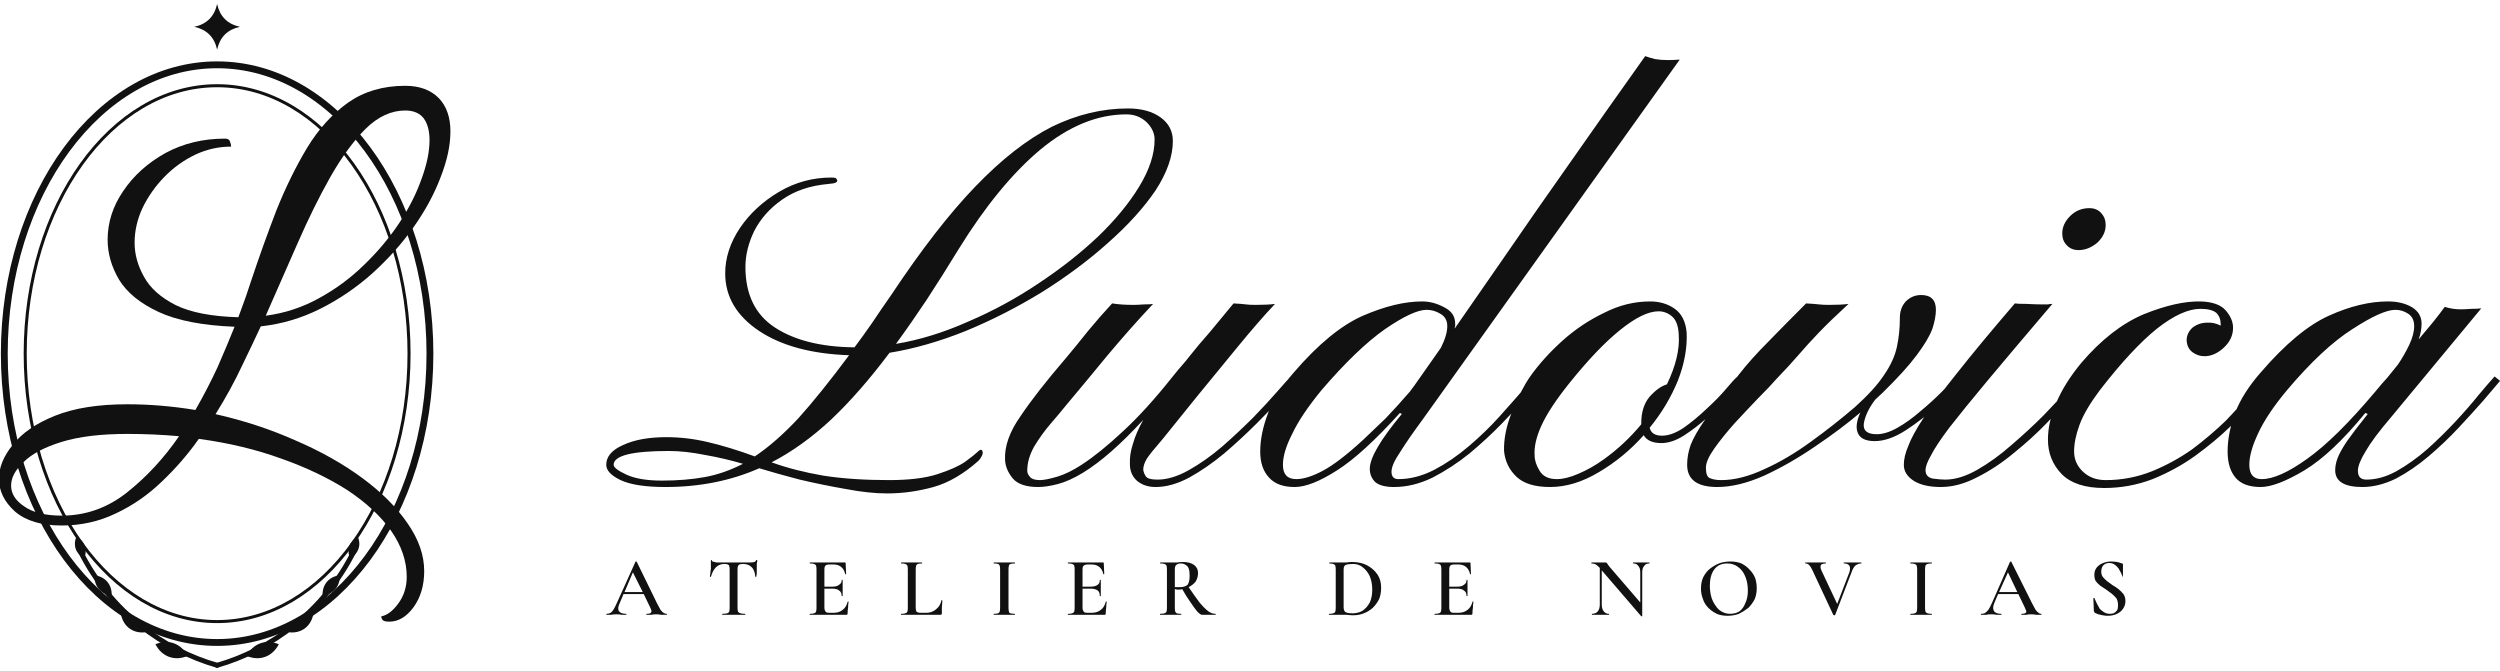
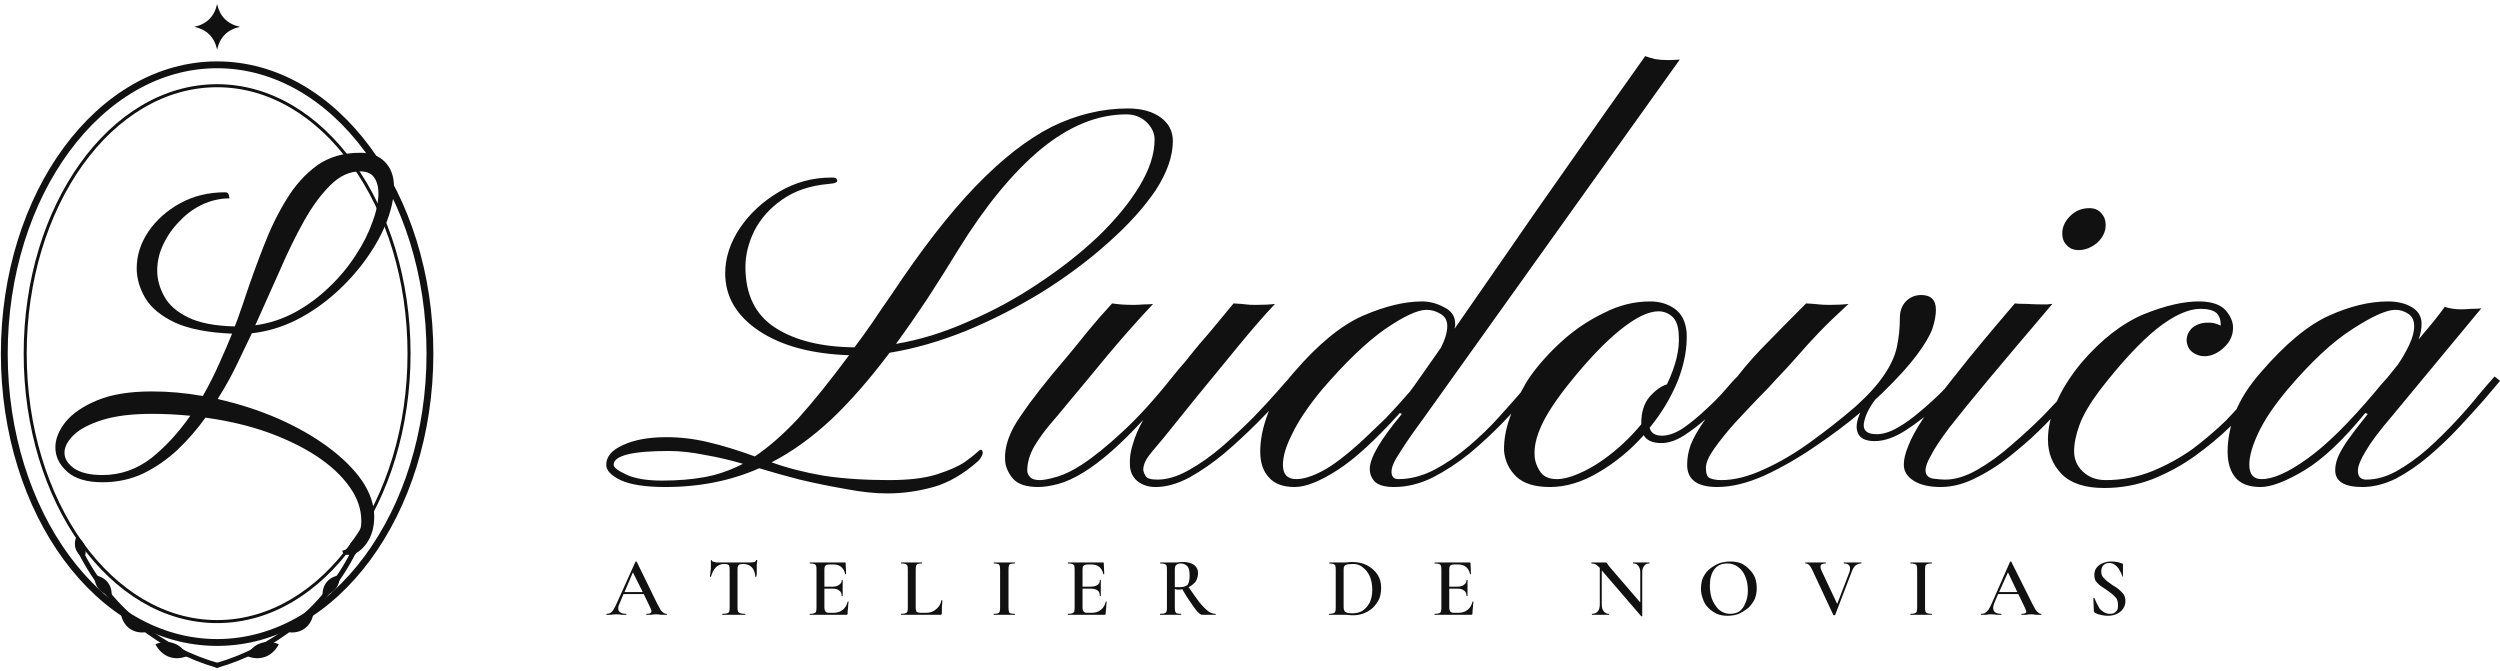
<svg xmlns="http://www.w3.org/2000/svg" viewBox="0 0 506.52 135.86" width="506.5" height="135.9">
  <g transform="translate(-33.01 -5.37)">
    <g transform="scale(0.77)">
      <ellipse cx="100" cy="100" rx="56" ry="76" fill="none" stroke="#111111" stroke-width="1.8" />
      <ellipse cx="100" cy="100" rx="50.5" ry="70.5" fill="none" stroke="#111111" stroke-width="0.8" />
-       <path d="M102.3 39.8Q101 39.8 100.6 39.4Q100.2 38.9 100.2 38.4Q102.5 38 104.7 35Q106.9 32 106.9 28Q106.9 21.8 102.8 15.9Q98.7 10.1 91.3 5.2Q83.8 0.4 73.9 -3.1Q64 -6.7 52.2 -8.3Q47.9 -2.2 42.4 3Q37 8.2 30.4 11.3Q23.8 14.5 16.1 14.5Q8.1 14.5 3.8 10.8Q-0.4 7 -0.4 2.2Q-0.4 -2.3 3.3 -6.8Q6.9 -11.4 14.4 -14.4Q21.9 -17.4 33.4 -17.4Q42.2 -17.4 51.3 -15.9Q54.5 -21.5 57.1 -27.1Q59.6 -32.8 61.6 -37.8Q48.9 -38.3 41.6 -41.7Q34.3 -45.1 31.2 -50.2Q28.2 -55.3 28.2 -60.7Q28.2 -67.5 32.3 -73.5Q36.4 -79.6 43.4 -83.5Q50.4 -87.3 59.1 -87.3Q60.2 -87.3 60.4 -86.5Q60.7 -85.8 60.7 -85.2Q55.8 -85.2 51.3 -83.1Q46.7 -80.9 43.1 -77.2Q39.6 -73.6 37.4 -69.1Q35.3 -64.6 35.3 -59.9Q35.3 -55.3 37.8 -50.9Q40.2 -46.5 46.1 -43.5Q52 -40.6 62.6 -40.3Q63.7 -43.3 64.6 -45.8Q65.4 -48.3 66 -50Q69.1 -59.3 72.6 -68.4Q76.2 -77.4 80.7 -84.9Q85.2 -92.3 91.5 -96.8Q97.8 -101.2 106.5 -101.2Q112.1 -101.2 115.3 -98Q118.4 -94.8 118.4 -89.2Q118.4 -83.7 115.8 -77.1Q113.3 -70.5 108.7 -64Q104.1 -57.5 97.8 -51.8Q91.5 -46.2 84.1 -42.5Q76.7 -38.8 68.5 -37.9Q66.6 -33.8 63.6 -27.6Q60.7 -21.4 56.6 -14.8Q67.7 -12.3 77.6 -7.9Q87.6 -3.6 95.2 2Q102.8 7.6 107.1 13.9Q111.5 20.2 111.5 26.5Q111.5 32.1 108.7 36Q105.9 39.8 102.3 39.8ZM106.5 -94.7Q101 -94.7 96.1 -89.9Q91.3 -85.1 86.8 -77.2Q82.4 -69.4 78.2 -59.8Q74 -50.2 69.8 -40.7Q77.3 -41.7 83.8 -45.3Q90.4 -48.9 95.7 -54.1Q101.1 -59.3 105 -65.2Q108.8 -71 110.8 -76.7Q112.9 -82.4 112.9 -86.9Q112.9 -90.5 111.4 -92.6Q109.8 -94.7 106.5 -94.7ZM2.8 4Q2.8 7.2 6.3 9.5Q9.7 11.9 16.1 11.9Q25.6 11.9 33.3 5.8Q41 -0.3 47 -9Q40.2 -9.6 33.4 -9.6Q22.9 -9.6 16.1 -7.5Q9.3 -5.4 6.1 -2.2Q2.8 0.9 2.8 4Z" transform="translate(102 100) scale(1) translate(-59.01 30.72)" fill="#111111" />
+       <path d="M76.7 29.9Q75.7 29.9 75.5 29.5Q75.2 29.2 75.2 28.8Q76.9 28.5 78.5 26.3Q80.2 24 80.2 21Q80.2 16.3 77.1 12Q74 7.6 68.4 3.9Q62.9 0.3 55.4 -2.4Q48 -5 39.2 -6.2Q35.9 -1.6 31.8 2.3Q27.7 6.1 22.8 8.5Q17.9 10.8 12.1 10.8Q6 10.8 2.9 8.1Q-0.3 5.3 -0.3 1.6Q-0.3 -1.7 2.4 -5.1Q5.2 -8.5 10.8 -10.8Q16.4 -13.1 25.1 -13.1Q31.7 -13.1 38.5 -11.9Q40.9 -16.1 42.8 -20.4Q44.7 -24.6 46.2 -28.3Q36.7 -28.7 31.2 -31.2Q25.7 -33.8 23.4 -37.6Q21.1 -41.5 21.1 -45.5Q21.1 -50.6 24.2 -55.2Q27.3 -59.7 32.5 -62.6Q37.8 -65.5 44.4 -65.5Q45.1 -65.5 45.3 -64.9Q45.5 -64.3 45.5 -63.9Q41.9 -63.9 38.4 -62.3Q35 -60.7 32.4 -57.9Q29.7 -55.2 28.1 -51.8Q26.5 -48.5 26.5 -44.9Q26.5 -41.5 28.3 -38.2Q30.1 -34.8 34.6 -32.6Q39 -30.4 46.9 -30.2Q47.8 -32.4 48.4 -34.3Q49.1 -36.2 49.5 -37.5Q51.8 -44.4 54.5 -51.3Q57.1 -58.1 60.5 -63.6Q63.9 -69.2 68.6 -72.6Q73.3 -75.9 79.9 -75.9Q84.1 -75.9 86.4 -73.5Q88.8 -71.1 88.8 -66.9Q88.8 -62.8 86.9 -57.8Q85 -52.9 81.5 -48Q78 -43.1 73.3 -38.9Q68.6 -34.7 63.1 -31.9Q57.5 -29.1 51.4 -28.4Q49.9 -25.3 47.7 -20.7Q45.5 -16 42.4 -11.1Q50.8 -9.2 58.2 -6Q65.7 -2.7 71.4 1.5Q77.1 5.7 80.4 10.4Q83.6 15.2 83.6 19.9Q83.6 24.1 81.5 27Q79.4 29.9 76.7 29.9ZM79.9 -71Q75.7 -71 72.1 -67.4Q68.4 -63.8 65.1 -57.9Q61.8 -52 58.7 -44.8Q55.5 -37.6 52.3 -30.5Q58 -31.3 62.9 -34Q67.8 -36.7 71.8 -40.6Q75.8 -44.4 78.7 -48.9Q81.6 -53.3 83.1 -57.6Q84.7 -61.8 84.7 -65.2Q84.7 -67.9 83.5 -69.5Q82.4 -71 79.9 -71ZM2.1 3Q2.1 5.4 4.7 7.2Q7.3 8.9 12.1 8.9Q19.2 8.9 25 4.4Q30.7 -0.2 35.2 -6.7Q30.1 -7.2 25.1 -7.2Q17.2 -7.2 12.1 -5.6Q7 -4 4.6 -1.7Q2.1 0.7 2.1 3Z" transform="translate(102 100) scale(1) translate(-44.26 23.04)" fill="#111111" />
      <path d="M100 182 C86 178 72 168 64 152" fill="none" stroke="#111111" stroke-width="1.3" stroke-linecap="round" stroke-linejoin="round" />
      <path d="M0 -4.5 C2.52 -1.8 2.52 1.8 0 4.5 C-2.52 1.8 -2.52 -1.8 0 -4.5 Z" fill="#111111" transform="translate(88 178) rotate(-70)" />
      <path d="M0 -4 C2.24 -1.6 2.24 1.6 0 4 C-2.24 1.6 -2.24 -1.6 0 -4 Z" fill="#111111" transform="translate(78 171) rotate(-55)" />
      <path d="M0 -3.5 C1.96 -1.4 1.96 1.4 0 3.5 C-1.96 1.4 -1.96 -1.4 0 -3.5 Z" fill="#111111" transform="translate(70 161) rotate(-40)" />
      <path d="M0 -3 C1.68 -1.2 1.68 1.2 0 3 C-1.68 1.2 -1.68 -1.2 0 -3 Z" fill="#111111" transform="translate(64 151) rotate(-20)" />
      <path d="M100 182 C114 178 128 168 136 152" fill="none" stroke="#111111" stroke-width="1.3" stroke-linecap="round" stroke-linejoin="round" />
      <path d="M0 -4.5 C2.52 -1.8 2.52 1.8 0 4.5 C-2.52 1.8 -2.52 -1.8 0 -4.5 Z" fill="#111111" transform="translate(112 178) rotate(70)" />
      <path d="M0 -4 C2.24 -1.6 2.24 1.6 0 4 C-2.24 1.6 -2.24 -1.6 0 -4 Z" fill="#111111" transform="translate(122 171) rotate(55)" />
      <path d="M0 -3.5 C1.96 -1.4 1.96 1.4 0 3.5 C-1.96 1.4 -1.96 -1.4 0 -3.5 Z" fill="#111111" transform="translate(130 161) rotate(40)" />
      <path d="M0 -3 C1.68 -1.2 1.68 1.2 0 3 C-1.68 1.2 -1.68 -1.2 0 -3 Z" fill="#111111" transform="translate(136 151) rotate(20)" />
      <path d="M100 8 Q101.08 12.92 106 14 Q101.08 15.08 100 20 Q98.92 15.08 94 14 Q98.92 12.92 100 8 Z" fill="#111111" />
    </g>
  </g>
  <g transform="translate(122.83 11.32)">
    <g transform="translate(0 87.23)">
      <path fill="#111111" d="M56.9 1.4Q53.2 1.4 48.5 0.5Q43.9 -0.3 39.2 -1.4Q34.6 -2.6 31 -3.7Q22.4 0.1 12 0.1Q5.9 0.1 2.9 -1.3Q0 -2.7 0 -4.4Q0 -6.9 3.4 -8.4Q6.8 -10 12.2 -10Q16.4 -10 20.6 -9Q24.9 -8 30.1 -6.1Q34.3 -8.9 38.9 -13.8Q43.4 -18.8 49.2 -26.6Q37.8 -27 31 -31.5Q24.1 -36.1 24.1 -43.2Q24.1 -47.9 27.1 -52.4Q30.1 -56.8 35 -59.7Q39.9 -62.6 45.6 -62.6Q46.5 -62.6 46.6 -62.4Q46.8 -62.1 46.8 -62Q46.8 -61.7 46.5 -61.6Q46.3 -61.4 45 -61.3Q39.4 -60.8 35.6 -58.1Q31.9 -55.5 30 -51.8Q28.2 -48.1 28.2 -44.5Q28.2 -36.1 34.2 -32.2Q40.2 -28.3 50.3 -28.2Q52.1 -30.6 53.9 -33.2Q55.7 -35.9 57.8 -38.9Q66.9 -52.6 74.8 -60.8Q82.8 -69.1 90.3 -72.9Q97.9 -76.6 105.7 -76.6Q109.8 -76.6 112.3 -74.8Q114.8 -73 114.8 -70Q114.8 -65.4 111.3 -60Q107.7 -54.7 101.7 -49.4Q95.8 -44.1 88.3 -39.4Q80.8 -34.8 72.8 -31.5Q64.8 -28.3 57.4 -27.1Q51.4 -19.1 45.6 -13.6Q39.7 -8.1 33.5 -4.9Q38.2 -3.2 44 -2.2Q49.8 -1.3 57.3 -1.3Q63.4 -1.3 67.1 -2.5Q70.8 -3.7 72.7 -5Q74.6 -6.4 75.1 -6.9Q76 -7.8 76.2 -7.2Q76.4 -6.8 76.1 -6.2Q75.8 -5.6 75.4 -5.2Q70.9 -1.2 66.3 0.1Q61.6 1.4 56.9 1.4ZM58.7 -28.9Q65.9 -30.1 73.3 -33.4Q80.8 -36.6 87.5 -41.1Q94.3 -45.6 99.6 -50.6Q104.9 -55.7 108 -60.8Q111.1 -65.9 111.1 -70.3Q111.1 -72.2 109.5 -73.8Q107.8 -75.4 105.4 -75.4Q96.6 -75.4 88 -68.3Q79.5 -61.2 71.4 -48.1Q68.1 -42.7 64.9 -37.8Q61.7 -33 58.7 -28.9ZM11.3 -1.2Q16 -1.2 19.9 -1.9Q23.8 -2.6 27.7 -4.6Q24 -5.7 20 -6.4Q16 -7.2 12.7 -7.2Q1.5 -7.2 1.5 -4.4Q1.5 -3.6 4.1 -2.4Q6.7 -1.2 11.3 -1.2ZM87.5 0.1Q83.9 0.1 82.4 -1.6Q80.9 -3.4 80.8 -5.4Q80.6 -9.5 83.9 -14.2Q87.1 -19 93.2 -26.1Q95.3 -28.6 97.6 -31.5Q100 -34.4 102.5 -37.1Q104.3 -36.8 106.9 -36.8Q107.6 -36.8 109 -36.9Q110.4 -36.9 110.8 -37Q106.1 -32 101.5 -26.5Q96.9 -20.9 93.2 -16.5Q92 -15 90.1 -12.8Q88.2 -10.6 86.7 -8.1Q85.3 -5.6 85.3 -3.2Q85.3 -2.5 85.9 -1.9Q86.4 -1.3 87.9 -1.3Q89 -1.3 91.4 -2Q93.7 -2.7 96.3 -4.4Q100 -6.8 104.6 -11.1Q109.3 -15.4 114.7 -22.2Q115.9 -23.7 116.7 -24.6Q117.5 -25.5 118.1 -26.3Q120 -28.7 122.3 -31.3Q124.5 -34 127.1 -37.1Q128.9 -37 129.6 -36.9Q130.3 -36.8 131.5 -36.8Q134.1 -36.8 135.5 -37Q132.2 -33.5 128.1 -28.5Q124 -23.5 119.9 -18.5Q115.9 -13.5 112.8 -9.7Q110.2 -6.7 109.5 -5.6Q108.8 -4.4 108.8 -3.4Q108.9 -2.7 109.3 -2.1Q109.7 -1.4 111.7 -1.4Q114.6 -1.4 118 -3.3Q121.4 -5.2 124.8 -8.1Q128.1 -11 131.1 -14Q134 -17 136 -19.3Q138 -21.6 138.6 -22.2L139.7 -21.3Q139.1 -20.6 137 -18.2Q134.9 -15.9 131.8 -12.8Q128.7 -9.7 125.2 -6.7Q121.7 -3.8 118.1 -1.8Q114.5 0.1 111.3 0.1Q109.1 0.1 107.6 -1.1Q106.1 -2.4 106.1 -4.5Q106 -6.5 106.7 -8.6Q107.3 -10.8 108.8 -13.5Q102 -6.1 96.6 -2.8Q93.8 -1.1 91.5 -0.5Q89.2 0.1 87.5 0.1ZM139.5 0.1Q136 0.1 134.3 -1.8Q132.5 -3.7 132.5 -7.1Q132.5 -10.7 134.1 -14.9Q135.7 -19 139.3 -23.1Q146.7 -31.7 153.3 -34.6Q160 -37.5 165.3 -37.5Q167.6 -37.5 169.8 -36.3Q172 -35.2 172 -33Q172 -32.8 172 -32.5Q171.9 -32.3 171.9 -32Q176.3 -38.4 182.3 -47Q188.2 -55.6 195.4 -65.8Q202.6 -76.1 210.5 -87.2Q211.3 -86.9 212.5 -86.6Q213.7 -86.4 215.1 -86.4Q216.1 -86.4 217.5 -86.5L165.5 -13.7Q162.4 -9.5 160.8 -6.9Q159.1 -4.4 159.1 -3Q159.1 -1.5 160.5 -1.5Q164.1 -1.5 167.8 -3.4Q171.4 -5.3 174.8 -8.2Q178.1 -11 180.9 -14.1Q183.6 -17.1 185.5 -19.3Q187.4 -21.6 188 -22.2L189.2 -21.3Q188.5 -20.6 186.5 -18.2Q184.5 -15.9 181.5 -12.8Q178.5 -9.7 174.9 -6.7Q171.3 -3.8 167.4 -1.8Q163.5 0.1 159.6 0.1Q157 0.1 155.8 -0.9Q154.7 -2 154.7 -3.6Q154.7 -6.9 161.2 -14.7L160.8 -14.9Q153.3 -6.6 148.1 -3.3Q142.8 0.1 139.5 0.1ZM139.8 -1.5Q142 -1.5 145.2 -3.2Q148.4 -4.9 153.4 -9.5Q155.5 -11.5 157.9 -13.8Q160.2 -16.2 162.8 -19.2Q163.5 -20.1 165.1 -22.4Q166.7 -24.7 169.1 -28.1Q170.4 -30.7 170.4 -32.5Q170.4 -34.2 169 -35Q167.7 -35.8 166.2 -35.8Q163.5 -35.8 157.8 -31.9Q152.1 -27.9 144.9 -19.5Q140.8 -14.5 139 -10.7Q137.1 -7 137.1 -4.4Q137.1 -1.5 139.8 -1.5ZM191.2 0.1Q186.6 0.1 184.4 -2Q182.2 -4.1 181.9 -7.2Q181.8 -10.9 183.5 -15.1Q185.2 -19.4 187.2 -22.3Q189.9 -26.1 193.8 -29.6Q197.6 -33 202.2 -35.2Q206.7 -37.5 211.5 -37.5Q214.4 -37.5 216.5 -36Q218.6 -34.5 218.9 -31.2Q219.1 -26.5 217.1 -21.4Q215 -16.3 211.4 -11.9Q211.8 -10.3 213.9 -10.3Q215.9 -10.3 218.3 -11.9Q220.7 -13.6 223 -15.8Q225.3 -17.9 226.9 -19.8Q228.5 -21.7 229.1 -22.2L230.3 -21.3Q229.2 -20.3 227.3 -18.2Q225.4 -16.2 223.1 -14Q220.8 -11.9 218.3 -10.3Q215.9 -8.8 213.8 -8.8Q211.1 -8.8 210.2 -10.4Q206.2 -5.9 201.1 -2.9Q196.1 0.1 191.2 0.1ZM192.6 -1.5Q194.5 -1.5 197 -2.6Q199.6 -3.7 202.1 -5.5Q206.3 -8.5 209.7 -12.6V-12.8Q209.7 -16.2 211.4 -18.2Q213.2 -20.2 214.9 -20.7Q217.6 -26.3 217.3 -30.7Q217.2 -33.4 215.9 -34.5Q214.7 -35.5 213.2 -35.5Q210.1 -35.5 205.4 -31.7Q200.8 -28 195.1 -20.9Q191.1 -15.9 189.5 -12.4Q187.9 -8.9 188.1 -6.3Q188.1 -4.8 189.1 -3.2Q190.1 -1.5 192.6 -1.5ZM225.1 0.1Q219 0.1 219 -4.4Q219 -6.4 219.7 -8.4Q220.5 -10.5 222.8 -13.8Q225 -17.1 229.5 -22.7Q231.9 -25.8 235.5 -29.4Q239 -33 243.1 -37.1Q244.9 -37 245.7 -36.9Q246.5 -36.8 247.8 -36.8Q250.2 -36.8 251.7 -37Q248 -33.6 245.7 -31.2Q243.4 -28.8 241.6 -26.7Q239.7 -24.5 237.1 -21.8Q235.8 -20.3 233.4 -17.9Q231.1 -15.5 228.6 -12.8Q226.2 -10.1 224.5 -7.7Q222.8 -5.3 222.8 -3.8Q222.8 -2 223.6 -1.7Q224.5 -1.3 225.9 -1.3Q229.9 -1.3 234.6 -3.5Q239.3 -5.6 244.1 -9.1Q248.8 -12.5 253 -16.1Q257 -19.7 258.9 -22.6Q260.9 -25.5 261.5 -28.3Q262.1 -31.1 262.1 -34.2Q262.1 -36.2 263.3 -37.5Q264.6 -38.8 266.4 -38.8Q269.4 -38.8 269.4 -35.8Q269.4 -34.2 268.7 -32Q267.9 -29.8 265.5 -26.6Q263.2 -23.5 258.6 -19L257.1 -17.6Q255.2 -15.1 254.8 -12.8Q254.5 -10.6 257.4 -10.6Q259.3 -10.6 261.6 -11.9Q263.9 -13.2 266.2 -15.2Q268.5 -17.1 270.5 -19.1Q272.4 -21 273.4 -22.2L274.6 -21.3Q272.8 -19.3 269.7 -16.4Q266.7 -13.6 263.3 -11.4Q259.9 -9.2 257 -9.2Q254.3 -9.2 253.6 -10.8Q252.9 -12.4 254.1 -15Q250.1 -11.6 244.9 -8.1Q239.8 -4.6 234.6 -2.2Q229.4 0.1 225.1 0.1ZM298.3 -47.9Q296.8 -47.9 295.9 -48.9Q295 -49.8 295 -51.3Q295 -53.2 296.6 -54.8Q298.2 -56.4 300.5 -56.4Q302 -56.4 302.9 -55.4Q303.8 -54.4 303.8 -53Q303.8 -51 302.1 -49.4Q300.3 -47.9 298.3 -47.9ZM270.4 0.1Q267 0.1 265 -1.1Q262.9 -2.4 262.9 -4.4Q262.9 -6.1 263.8 -8.2Q264.6 -10.4 266.9 -13.9Q269.2 -17.4 273.7 -23Q278.1 -28.6 285.4 -37.1Q285.9 -37 287.8 -37Q289.6 -36.9 290.7 -36.9Q291.6 -36.9 292.1 -36.9Q292.5 -37 293 -37Q285 -27.6 279.9 -21.5Q274.9 -15.5 272.1 -11.9Q269.4 -8.3 268.4 -6.3Q267.3 -4.4 267.3 -3.3Q267.3 -1.9 268.8 -1.6Q270.4 -1.4 271.3 -1.4Q274.3 -1.4 277.8 -3.4Q281.3 -5.4 284.7 -8.4Q288.2 -11.4 291.2 -14.4Q294.2 -17.5 296.1 -19.7Q298 -21.9 298.3 -22.3L299.4 -21.3Q298.8 -20.6 296.8 -18.3Q294.8 -15.9 291.8 -12.8Q288.8 -9.7 285.2 -6.8Q281.6 -3.8 277.8 -1.9Q274 0.1 270.4 0.1ZM303.5 0.3Q297.7 0.3 294.9 -2.5Q292.1 -5.4 292.1 -9.5Q292.1 -13.1 293.8 -17Q295.5 -21 298.9 -25.1Q304.9 -32.1 311.5 -34.9Q318.2 -37.6 323 -37.5Q326.6 -37.4 328.1 -35.7Q329.5 -34.1 329.6 -32.4Q329.7 -30 327.8 -28.2Q325.9 -26.4 323.8 -26.4Q322.5 -26.4 321.4 -27.2Q320.3 -28 320.2 -29.6Q320.2 -31.1 321.4 -32.2Q322.7 -33.2 324.4 -33.2Q325.7 -33.3 327.1 -32.6V-32.9Q327.1 -34.3 326.2 -35.2Q325.2 -36 323 -36Q319.3 -36 314.2 -32Q309.1 -27.9 302.6 -19.5Q299.6 -15.5 298.5 -12.5Q297.4 -9.5 297.4 -7.1Q297.4 -4.7 299.2 -3Q301 -1.3 303.8 -1.3Q308.7 -1.3 313.2 -3.1Q317.6 -4.9 321.4 -7.6Q325.1 -10.4 328.1 -13.3Q331 -16.3 332.9 -18.7Q334.9 -21.1 335.6 -22.1Q335.9 -22.4 336.5 -22Q337.1 -21.6 336.8 -21.3Q336.1 -20.2 334.1 -17.7Q332.1 -15.2 329 -12.1Q325.9 -9.1 321.9 -6.2Q318 -3.4 313.3 -1.5Q308.6 0.3 303.5 0.3ZM335.2 0.1Q331.7 0.1 330.1 -1.8Q328.5 -3.7 328.5 -7.1Q328.5 -10.7 330 -14.9Q331.6 -19 335.2 -23.1Q342.6 -31.7 349 -34.6Q355.4 -37.5 361 -37.5Q363.9 -37.5 365.9 -36.3Q367.8 -35.1 367.8 -33Q367.8 -31.4 367.2 -29.8Q368.9 -31.8 370.2 -33.4Q371.4 -34.9 372.5 -36.4Q374 -35.9 375.8 -35.9Q376.6 -35.9 377.9 -36Q379.2 -36 379.9 -36.1L361.5 -13.9Q358 -9.8 356.5 -7.2Q354.9 -4.6 354.9 -3.2Q354.9 -1.4 356.6 -1.4Q359.6 -1.4 362.7 -3.1Q365.9 -4.9 369 -7.6Q372 -10.3 374.7 -13.2Q377.4 -16.1 379.4 -18.6Q381.5 -21.1 382.6 -22.3L383.7 -21.4Q382.5 -20 380.3 -17.4Q378.1 -14.9 375.3 -11.9Q372.5 -8.9 369.2 -6.1Q366 -3.4 362.6 -1.6Q359.1 0.1 355.8 0.1Q350.3 0.1 350.3 -3.3Q350.3 -4.5 350.8 -5.8Q351.3 -7.1 352.7 -9.2Q354.1 -11.2 356.9 -14.7L356.4 -14.9Q349.7 -6.7 344.1 -3.3Q338.4 0.1 335.2 0.1ZM335.4 -1.5Q338.9 -1.5 344.6 -5.6Q350.4 -9.7 358.4 -19.2Q359.7 -20.8 360.9 -22.1Q362 -23.5 363 -24.7Q364.3 -26.6 365.3 -28.7Q366.3 -30.8 366.3 -32.5Q366.3 -34.2 365.1 -35Q363.9 -35.8 362.5 -35.8Q359.8 -35.8 353.8 -31.9Q347.8 -28.1 340.6 -19.6Q336.5 -14.7 334.7 -10.8Q332.9 -7 332.9 -4.4Q332.9 -1.5 335.4 -1.5Z" />
    </g>
    <g transform="translate(0.1 113.22)">
      <path fill="#111111" d="M12.1 -0.2Q12.2 -0.2 12.2 -0.1Q12.2 0 12.1 0Q11.6 0 11 0Q10.5 -0.1 10 -0.1Q9.5 -0.1 9 0Q8.6 0 8.1 0Q8 0 8 -0.1Q8 -0.2 8.1 -0.2Q8.9 -0.2 9 -0.5Q9.2 -0.7 8.8 -1.5L7.5 -4.2H3.4L2.6 -2.3Q2.1 -1.3 2.5 -0.7Q2.9 -0.2 3.9 -0.2Q4 -0.2 4 -0.1Q4 0 3.9 0Q3.4 0 3 0Q2.6 -0.1 1.9 -0.1Q1.3 -0.1 0.9 0Q0.5 0 0 0Q-0.1 0 -0.1 -0.1Q-0.1 -0.2 0 -0.2Q0.4 -0.2 0.8 -0.4Q1.1 -0.6 1.4 -1.1Q1.7 -1.6 2.1 -2.5L5.8 -10.7Q5.8 -10.8 5.9 -10.8Q6.1 -10.8 6.1 -10.7L10.2 -2.3Q10.6 -1.5 10.9 -1Q11.2 -0.6 11.5 -0.4Q11.8 -0.2 12.1 -0.2ZM7.3 -4.6 5.3 -8.6 3.6 -4.6ZM23.8 -10.3Q22.8 -10.3 22.1 -9.6Q21.5 -9 21.1 -7.7Q21.1 -7.7 21.1 -7.7Q21.1 -7.7 21 -7.7Q20.9 -7.7 20.9 -7.7Q20.9 -8 21 -8.4Q21 -8.8 21.1 -9.3Q21.1 -9.8 21.1 -10.2Q21.1 -10.7 21.1 -11Q21.1 -11.1 21.2 -11.1Q21.3 -11.1 21.3 -11Q21.3 -10.8 21.5 -10.8Q21.7 -10.7 21.9 -10.7Q22.1 -10.6 22.3 -10.6Q23.7 -10.6 25.7 -10.6Q26.9 -10.6 27.6 -10.6Q28.3 -10.6 29 -10.6Q29.6 -10.6 29.9 -10.7Q30.2 -10.8 30.3 -11.1Q30.3 -11.1 30.4 -11.1Q30.5 -11.1 30.5 -11.1Q30.5 -10.8 30.4 -10.3Q30.4 -9.8 30.4 -9.3Q30.4 -8.8 30.4 -8.4Q30.3 -7.9 30.3 -7.7Q30.3 -7.7 30.3 -7.7Q30.2 -7.7 30.1 -7.7Q30 -9.1 29.3 -9.7Q28.7 -10.3 27.6 -10.3Q27.2 -10.3 26.9 -10.2Q26.7 -10.1 26.6 -9.9Q26.5 -9.6 26.5 -9.2V-1.4Q26.5 -0.9 26.6 -0.6Q26.8 -0.4 27.1 -0.3Q27.4 -0.2 28 -0.2Q28.1 -0.2 28.1 -0.1Q28.1 0 28 0Q27.6 0 27 0Q26.4 0 25.7 0Q25 0 24.5 0Q23.9 0 23.4 0Q23.4 0 23.4 -0.1Q23.4 -0.2 23.4 -0.2Q24 -0.2 24.4 -0.3Q24.7 -0.4 24.8 -0.6Q24.9 -0.9 24.9 -1.4V-9.2Q24.9 -9.7 24.8 -9.9Q24.8 -10.1 24.5 -10.2Q24.3 -10.3 23.8 -10.3ZM48.6 0H41.2Q41.1 0 41.1 -0.1Q41.1 -0.2 41.2 -0.2Q41.8 -0.2 42 -0.3Q42.3 -0.4 42.4 -0.6Q42.5 -0.9 42.5 -1.4V-9.2Q42.5 -9.7 42.4 -10Q42.3 -10.2 42 -10.3Q41.8 -10.4 41.2 -10.4Q41.1 -10.4 41.1 -10.5Q41.1 -10.6 41.2 -10.6H48.3Q48.4 -10.6 48.4 -10.5L48.5 -8.3Q48.5 -8.2 48.4 -8.2Q48.3 -8.2 48.3 -8.3Q48.1 -9.2 47.5 -9.7Q46.9 -10.2 45.9 -10.2H45.2Q44.8 -10.2 44.5 -10.1Q44.3 -10 44.2 -9.8Q44.1 -9.6 44.1 -9.2V-5.7H45.7Q46.7 -5.7 47.1 -6.1Q47.6 -6.4 47.6 -7Q47.6 -7.1 47.7 -7.1Q47.8 -7.1 47.8 -7Q47.8 -6.5 47.8 -6.2Q47.8 -5.8 47.8 -5.5Q47.8 -5.1 47.8 -4.7Q47.8 -4.3 47.8 -3.8Q47.8 -3.8 47.7 -3.8Q47.6 -3.8 47.6 -3.8Q47.6 -4.6 47.1 -4.9Q46.7 -5.3 45.7 -5.3H44.1V-1.4Q44.1 -1.1 44.2 -0.9Q44.3 -0.6 44.5 -0.5Q44.7 -0.4 45.1 -0.4H45.9Q47.1 -0.4 47.8 -1Q48.5 -1.5 48.8 -2.6Q48.8 -2.7 48.9 -2.7Q49 -2.7 49 -2.6Q48.9 -2.1 48.9 -1.5Q48.8 -0.8 48.8 -0.3Q48.8 0 48.6 0ZM62.6 -9.2V-1.4Q62.6 -1 62.7 -0.8Q62.7 -0.6 63 -0.5Q63.2 -0.4 63.7 -0.4H64.7Q65.9 -0.4 66.7 -1.1Q67.6 -1.8 67.8 -2.9Q67.9 -3 67.9 -3Q68 -2.9 68 -2.9Q68 -2.4 67.9 -1.6Q67.9 -0.9 67.9 -0.3Q67.9 0 67.6 0H59.7Q59.6 0 59.6 -0.1Q59.6 -0.2 59.7 -0.2Q60.2 -0.2 60.5 -0.3Q60.8 -0.4 60.9 -0.6Q61 -0.9 61 -1.4V-9.2Q61 -9.7 60.9 -10Q60.8 -10.2 60.5 -10.3Q60.2 -10.4 59.7 -10.4Q59.6 -10.4 59.6 -10.5Q59.6 -10.6 59.7 -10.6Q60.1 -10.6 60.6 -10.6Q61.2 -10.6 61.8 -10.6Q62.4 -10.6 62.9 -10.6Q63.5 -10.6 63.9 -10.6Q63.9 -10.6 63.9 -10.5Q63.9 -10.4 63.9 -10.4Q63.3 -10.4 63 -10.3Q62.8 -10.2 62.7 -10Q62.6 -9.7 62.6 -9.2ZM81.4 -1.4Q81.4 -0.9 81.5 -0.6Q81.5 -0.4 81.8 -0.3Q82.1 -0.2 82.7 -0.2Q82.7 -0.2 82.7 -0.1Q82.7 0 82.7 0Q82.2 0 81.7 0Q81.2 0 80.5 0Q79.9 0 79.4 0Q78.8 0 78.4 0Q78.4 0 78.4 -0.1Q78.4 -0.2 78.4 -0.2Q79 -0.2 79.3 -0.3Q79.5 -0.4 79.6 -0.6Q79.7 -0.9 79.7 -1.4V-9.2Q79.7 -9.7 79.6 -10Q79.5 -10.2 79.3 -10.3Q79 -10.4 78.4 -10.4Q78.4 -10.4 78.4 -10.5Q78.4 -10.6 78.4 -10.6Q78.8 -10.6 79.4 -10.6Q79.9 -10.6 80.5 -10.6Q81.2 -10.6 81.7 -10.6Q82.2 -10.6 82.7 -10.6Q82.7 -10.6 82.7 -10.5Q82.7 -10.4 82.7 -10.4Q82.1 -10.4 81.8 -10.3Q81.5 -10.2 81.5 -10Q81.4 -9.7 81.4 -9.2ZM100.9 0H93.5Q93.4 0 93.4 -0.1Q93.4 -0.2 93.5 -0.2Q94.1 -0.2 94.3 -0.3Q94.6 -0.4 94.7 -0.6Q94.8 -0.9 94.8 -1.4V-9.2Q94.8 -9.7 94.7 -10Q94.6 -10.2 94.3 -10.3Q94.1 -10.4 93.5 -10.4Q93.4 -10.4 93.4 -10.5Q93.4 -10.6 93.5 -10.6H100.6Q100.7 -10.6 100.7 -10.5L100.8 -8.3Q100.8 -8.2 100.7 -8.2Q100.6 -8.2 100.6 -8.3Q100.4 -9.2 99.8 -9.7Q99.2 -10.2 98.2 -10.2H97.5Q97.1 -10.2 96.9 -10.1Q96.6 -10 96.5 -9.8Q96.4 -9.6 96.4 -9.2V-5.7H98Q99 -5.7 99.5 -6.1Q99.9 -6.4 99.9 -7Q99.9 -7.1 100 -7.1Q100.1 -7.1 100.1 -7Q100.1 -6.5 100.1 -6.2Q100.1 -5.8 100.1 -5.5Q100.1 -5.1 100.1 -4.7Q100.1 -4.3 100.1 -3.8Q100.1 -3.8 100 -3.8Q99.9 -3.8 99.9 -3.8Q99.9 -4.6 99.5 -4.9Q99 -5.3 98 -5.3H96.4V-1.4Q96.4 -1.1 96.5 -0.9Q96.6 -0.6 96.8 -0.5Q97 -0.4 97.4 -0.4H98.2Q99.4 -0.4 100.1 -1Q100.8 -1.5 101.1 -2.6Q101.1 -2.7 101.2 -2.7Q101.3 -2.7 101.3 -2.6Q101.2 -2.1 101.2 -1.5Q101.1 -0.8 101.1 -0.3Q101.1 0 100.9 0ZM120.6 0Q120.3 0 119.7 -0.6Q119.1 -1.3 118.3 -2.5Q117.5 -3.6 116.6 -5.2Q116.3 -5.1 116 -5.1Q115.8 -5.1 115.5 -5.1Q115.3 -5.2 115.1 -5.2V-1.4Q115.1 -0.9 115.2 -0.6Q115.3 -0.4 115.5 -0.3Q115.8 -0.2 116.4 -0.2Q116.4 -0.2 116.4 -0.1Q116.4 0 116.4 0Q115.9 0 115.4 0Q114.9 0 114.3 0Q113.7 0 113.1 0Q112.6 0 112.1 0Q112.1 0 112.1 -0.1Q112.1 -0.2 112.1 -0.2Q112.7 -0.2 113 -0.3Q113.3 -0.4 113.4 -0.6Q113.5 -0.9 113.5 -1.4V-9.2Q113.5 -9.7 113.4 -10Q113.3 -10.2 113 -10.3Q112.7 -10.4 112.2 -10.4Q112.1 -10.4 112.1 -10.5Q112.1 -10.6 112.2 -10.6Q112.6 -10.6 113.1 -10.6Q113.7 -10.6 114.3 -10.6Q114.8 -10.6 115.5 -10.6Q116.2 -10.7 116.7 -10.7Q118.2 -10.7 119 -10.1Q119.8 -9.5 119.8 -8.5Q119.8 -7.5 119.3 -6.7Q118.7 -6 117.9 -5.6Q119.2 -3.7 120.1 -2.5Q121.1 -1.3 121.9 -0.7Q122.6 -0.2 123.3 -0.2Q123.4 -0.2 123.4 -0.1Q123.4 0 123.3 0ZM118.1 -7.9Q118.1 -8.9 117.9 -9.4Q117.7 -9.9 117.3 -10.1Q116.9 -10.4 116.3 -10.4Q115.7 -10.4 115.4 -10.1Q115.1 -9.9 115.1 -9.2V-5.6Q115.3 -5.6 115.6 -5.6Q115.9 -5.6 116.1 -5.6Q117.2 -5.6 117.7 -6.1Q118.1 -6.7 118.1 -7.9ZM151.2 0.1Q150.7 0.1 149.9 0Q149.1 0 148.5 0Q147.9 0 147.3 0Q146.8 0 146.4 0Q146.3 0 146.3 -0.1Q146.3 -0.2 146.4 -0.2Q146.9 -0.2 147.2 -0.3Q147.5 -0.4 147.6 -0.6Q147.7 -0.9 147.7 -1.4V-9.2Q147.7 -9.7 147.6 -10Q147.5 -10.2 147.2 -10.3Q146.9 -10.4 146.4 -10.4Q146.4 -10.4 146.4 -10.5Q146.4 -10.6 146.4 -10.6Q146.8 -10.6 147.4 -10.6Q147.9 -10.6 148.5 -10.6Q149.1 -10.6 149.8 -10.6Q150.5 -10.7 151 -10.7Q152.8 -10.7 154.1 -10Q155.4 -9.3 156.2 -8.1Q156.9 -7 156.9 -5.5Q156.9 -4.2 156.5 -3.2Q156 -2.2 155.2 -1.4Q154.4 -0.7 153.4 -0.3Q152.4 0.1 151.2 0.1ZM151.1 -0.3Q152.2 -0.3 153.1 -0.8Q154 -1.4 154.6 -2.5Q155.1 -3.6 155.1 -5.1Q155.1 -6.6 154.6 -7.8Q154.1 -8.9 153.2 -9.6Q152.4 -10.3 151.2 -10.3Q150.2 -10.3 149.7 -10.1Q149.3 -9.9 149.3 -9.2V-1.6Q149.3 -0.9 149.6 -0.6Q150 -0.3 151.1 -0.3ZM175.2 0H167.8Q167.7 0 167.7 -0.1Q167.7 -0.2 167.8 -0.2Q168.4 -0.2 168.6 -0.3Q168.9 -0.4 169 -0.6Q169.1 -0.9 169.1 -1.4V-9.2Q169.1 -9.7 169 -10Q168.9 -10.2 168.6 -10.3Q168.4 -10.4 167.8 -10.4Q167.7 -10.4 167.7 -10.5Q167.7 -10.6 167.8 -10.6H174.9Q175 -10.6 175 -10.5L175.1 -8.3Q175.1 -8.2 175 -8.2Q174.9 -8.2 174.9 -8.3Q174.7 -9.2 174.1 -9.7Q173.5 -10.2 172.5 -10.2H171.8Q171.4 -10.2 171.1 -10.1Q170.9 -10 170.8 -9.8Q170.7 -9.6 170.7 -9.2V-5.7H172.3Q173.3 -5.7 173.7 -6.1Q174.2 -6.4 174.2 -7Q174.2 -7.1 174.3 -7.1Q174.4 -7.1 174.4 -7Q174.4 -6.5 174.4 -6.2Q174.4 -5.8 174.4 -5.5Q174.4 -5.1 174.4 -4.7Q174.4 -4.3 174.4 -3.8Q174.4 -3.8 174.3 -3.8Q174.2 -3.8 174.2 -3.8Q174.2 -4.6 173.7 -4.9Q173.3 -5.3 172.3 -5.3H170.7V-1.4Q170.7 -1.1 170.8 -0.9Q170.9 -0.6 171.1 -0.5Q171.3 -0.4 171.7 -0.4H172.5Q173.7 -0.4 174.4 -1Q175.1 -1.5 175.4 -2.6Q175.4 -2.7 175.5 -2.7Q175.6 -2.7 175.6 -2.6Q175.5 -2.1 175.5 -1.5Q175.4 -0.8 175.4 -0.3Q175.4 0 175.2 0ZM201.2 -2.1V-9.5Q200.7 -10 200.4 -10.2Q200 -10.4 199.5 -10.4Q199.5 -10.4 199.5 -10.5Q199.5 -10.6 199.5 -10.6Q199.9 -10.6 200.2 -10.6Q200.5 -10.6 200.8 -10.6Q201.3 -10.6 201.8 -10.6Q202.2 -10.6 202.4 -10.6Q202.6 -10.6 202.7 -10.4Q202.8 -10.2 203.2 -9.7L209.4 -2.5V-8.6Q209.4 -9.5 209 -9.9Q208.7 -10.4 208 -10.4Q207.9 -10.4 207.9 -10.5Q207.9 -10.6 208 -10.6Q208.3 -10.6 208.7 -10.6Q209.1 -10.6 209.6 -10.6Q210 -10.6 210.4 -10.6Q210.9 -10.6 211.2 -10.6Q211.3 -10.6 211.3 -10.5Q211.3 -10.4 211.2 -10.4Q210.5 -10.4 210.2 -9.9Q209.8 -9.5 209.8 -8.6V0.2Q209.8 0.3 209.7 0.3Q209.6 0.3 209.6 0.3L201.6 -9V-2.1Q201.6 -1.2 202 -0.7Q202.4 -0.2 203 -0.2Q203.1 -0.2 203.1 -0.1Q203.1 0 203 0Q202.7 0 202.3 0Q201.9 0 201.4 0Q200.9 0 200.5 0Q200 0 199.6 0Q199.6 0 199.6 -0.1Q199.6 -0.2 199.6 -0.2Q200.4 -0.2 200.8 -0.7Q201.2 -1.2 201.2 -2.1ZM227.1 0.2Q225.8 0.2 224.9 -0.2Q223.9 -0.7 223.2 -1.4Q222.4 -2.2 222.1 -3.2Q221.7 -4.2 221.7 -5.3Q221.7 -6.7 222.2 -7.7Q222.8 -8.8 223.6 -9.4Q224.5 -10.1 225.6 -10.5Q226.6 -10.8 227.7 -10.8Q228.9 -10.8 229.9 -10.4Q230.9 -9.9 231.6 -9.1Q232.3 -8.4 232.7 -7.4Q233 -6.4 233 -5.4Q233 -4.2 232.6 -3.2Q232.1 -2.2 231.3 -1.4Q230.4 -0.7 229.4 -0.2Q228.3 0.2 227.1 0.2ZM227.6 -0.2Q228.7 -0.2 229.5 -0.7Q230.3 -1.3 230.7 -2.4Q231.2 -3.4 231.2 -4.9Q231.2 -6.5 230.7 -7.7Q230.2 -9 229.2 -9.7Q228.3 -10.4 227 -10.4Q225.3 -10.4 224.4 -9.2Q223.5 -8 223.5 -5.9Q223.5 -4.7 223.8 -3.6Q224.1 -2.6 224.7 -1.8Q225.2 -1 226 -0.6Q226.7 -0.2 227.6 -0.2ZM254.2 -10.6Q254.2 -10.6 254.2 -10.5Q254.2 -10.4 254.2 -10.4Q253.6 -10.4 253 -10Q252.5 -9.5 252.2 -8.6L248.9 0Q248.9 0.1 248.7 0.1Q248.6 0.1 248.5 0L244.2 -9.2Q243.9 -9.8 243.6 -10.1Q243.3 -10.4 242.9 -10.4Q242.8 -10.4 242.8 -10.5Q242.8 -10.6 242.9 -10.6Q243.1 -10.6 243.2 -10.6Q243.4 -10.6 243.6 -10.6Q243.8 -10.6 244.2 -10.6Q245 -10.6 245.5 -10.6Q246 -10.6 246.4 -10.6Q246.7 -10.6 247 -10.6Q247 -10.6 247 -10.5Q247 -10.4 247 -10.4Q246.3 -10.4 246 -10.1Q245.8 -9.7 246.1 -9L249.3 -2.2L251.8 -8.7Q252 -9.5 251.8 -9.9Q251.5 -10.4 250.7 -10.4Q250.6 -10.4 250.6 -10.5Q250.6 -10.6 250.7 -10.6Q251.1 -10.6 251.5 -10.6Q252 -10.6 252.7 -10.6Q253.1 -10.6 253.4 -10.6Q253.7 -10.6 254.2 -10.6ZM267.1 -1.4Q267.1 -0.9 267.2 -0.6Q267.3 -0.4 267.6 -0.3Q267.9 -0.2 268.4 -0.2Q268.5 -0.2 268.5 -0.1Q268.5 0 268.4 0Q268 0 267.5 0Q266.9 0 266.3 0Q265.7 0 265.1 0Q264.6 0 264.2 0Q264.1 0 264.1 -0.1Q264.1 -0.2 264.2 -0.2Q264.7 -0.2 265 -0.3Q265.3 -0.4 265.4 -0.6Q265.5 -0.9 265.5 -1.4V-9.2Q265.5 -9.7 265.4 -10Q265.3 -10.2 265 -10.3Q264.7 -10.4 264.2 -10.4Q264.1 -10.4 264.1 -10.5Q264.1 -10.6 264.2 -10.6Q264.6 -10.6 265.1 -10.6Q265.7 -10.6 266.3 -10.6Q266.9 -10.6 267.5 -10.6Q268 -10.6 268.4 -10.6Q268.5 -10.6 268.5 -10.5Q268.5 -10.4 268.4 -10.4Q267.9 -10.4 267.6 -10.3Q267.3 -10.2 267.2 -10Q267.1 -9.7 267.1 -9.2ZM290.6 -0.2Q290.7 -0.2 290.7 -0.1Q290.7 0 290.6 0Q290.1 0 289.6 0Q289.1 -0.1 288.6 -0.1Q288 -0.1 287.6 0Q287.2 0 286.7 0Q286.6 0 286.6 -0.1Q286.6 -0.2 286.7 -0.2Q287.4 -0.2 287.6 -0.5Q287.7 -0.7 287.3 -1.5L286 -4.2H281.9L281.1 -2.3Q280.7 -1.3 281.1 -0.7Q281.5 -0.2 282.5 -0.2Q282.6 -0.2 282.6 -0.1Q282.6 0 282.5 0Q282 0 281.6 0Q281.1 -0.1 280.5 -0.1Q279.8 -0.1 279.5 0Q279.1 0 278.5 0Q278.4 0 278.4 -0.1Q278.4 -0.2 278.5 -0.2Q279 -0.2 279.3 -0.4Q279.6 -0.6 280 -1.1Q280.3 -1.6 280.7 -2.5L284.3 -10.7Q284.4 -10.8 284.5 -10.8Q284.6 -10.8 284.6 -10.7L288.8 -2.3Q289.2 -1.5 289.5 -1Q289.8 -0.6 290.1 -0.4Q290.3 -0.2 290.6 -0.2ZM285.8 -4.6 283.9 -8.6 282.1 -4.6ZM302.8 -8.8Q302.8 -8.1 303.1 -7.7Q303.5 -7.2 304 -6.8Q304.5 -6.4 305.1 -6Q305.8 -5.6 306.3 -5.2Q306.9 -4.7 307.3 -4.2Q307.7 -3.6 307.7 -2.8Q307.7 -1.9 307.2 -1.2Q306.8 -0.6 306 -0.2Q305.2 0.2 304.1 0.2Q303.6 0.2 303.1 0.1Q302.6 0 302.2 -0.1Q301.8 -0.3 301.5 -0.4Q301.4 -0.5 301.4 -0.6Q301.3 -0.6 301.3 -0.8L301.2 -3.3Q301.2 -3.4 301.2 -3.4Q301.2 -3.4 301.3 -3.4Q301.4 -3.4 301.4 -3.4Q301.6 -2.9 301.9 -2.3Q302.2 -1.7 302.5 -1.2Q302.9 -0.8 303.4 -0.5Q303.9 -0.2 304.5 -0.2Q304.9 -0.2 305.3 -0.3Q305.7 -0.5 306 -0.9Q306.2 -1.2 306.2 -1.9Q306.2 -2.7 305.9 -3.3Q305.5 -3.8 304.9 -4.3Q304.4 -4.7 303.8 -5.1Q303.2 -5.5 302.6 -5.9Q302.1 -6.3 301.7 -6.8Q301.4 -7.3 301.4 -8.1Q301.4 -9 301.9 -9.6Q302.4 -10.2 303.2 -10.5Q304 -10.8 304.8 -10.8Q305.4 -10.8 306 -10.7Q306.5 -10.6 307 -10.4Q307.1 -10.4 307.2 -10.3Q307.2 -10.2 307.2 -10.1L307.2 -7.8Q307.2 -7.7 307.2 -7.7Q307.1 -7.7 307.1 -7.8Q307 -8 306.8 -8.5Q306.6 -8.9 306.3 -9.4Q306 -9.8 305.6 -10.1Q305.1 -10.5 304.4 -10.5Q303.9 -10.5 303.6 -10.3Q303.2 -10.1 303 -9.7Q302.8 -9.3 302.8 -8.8Z" />
    </g>
  </g>
</svg>
